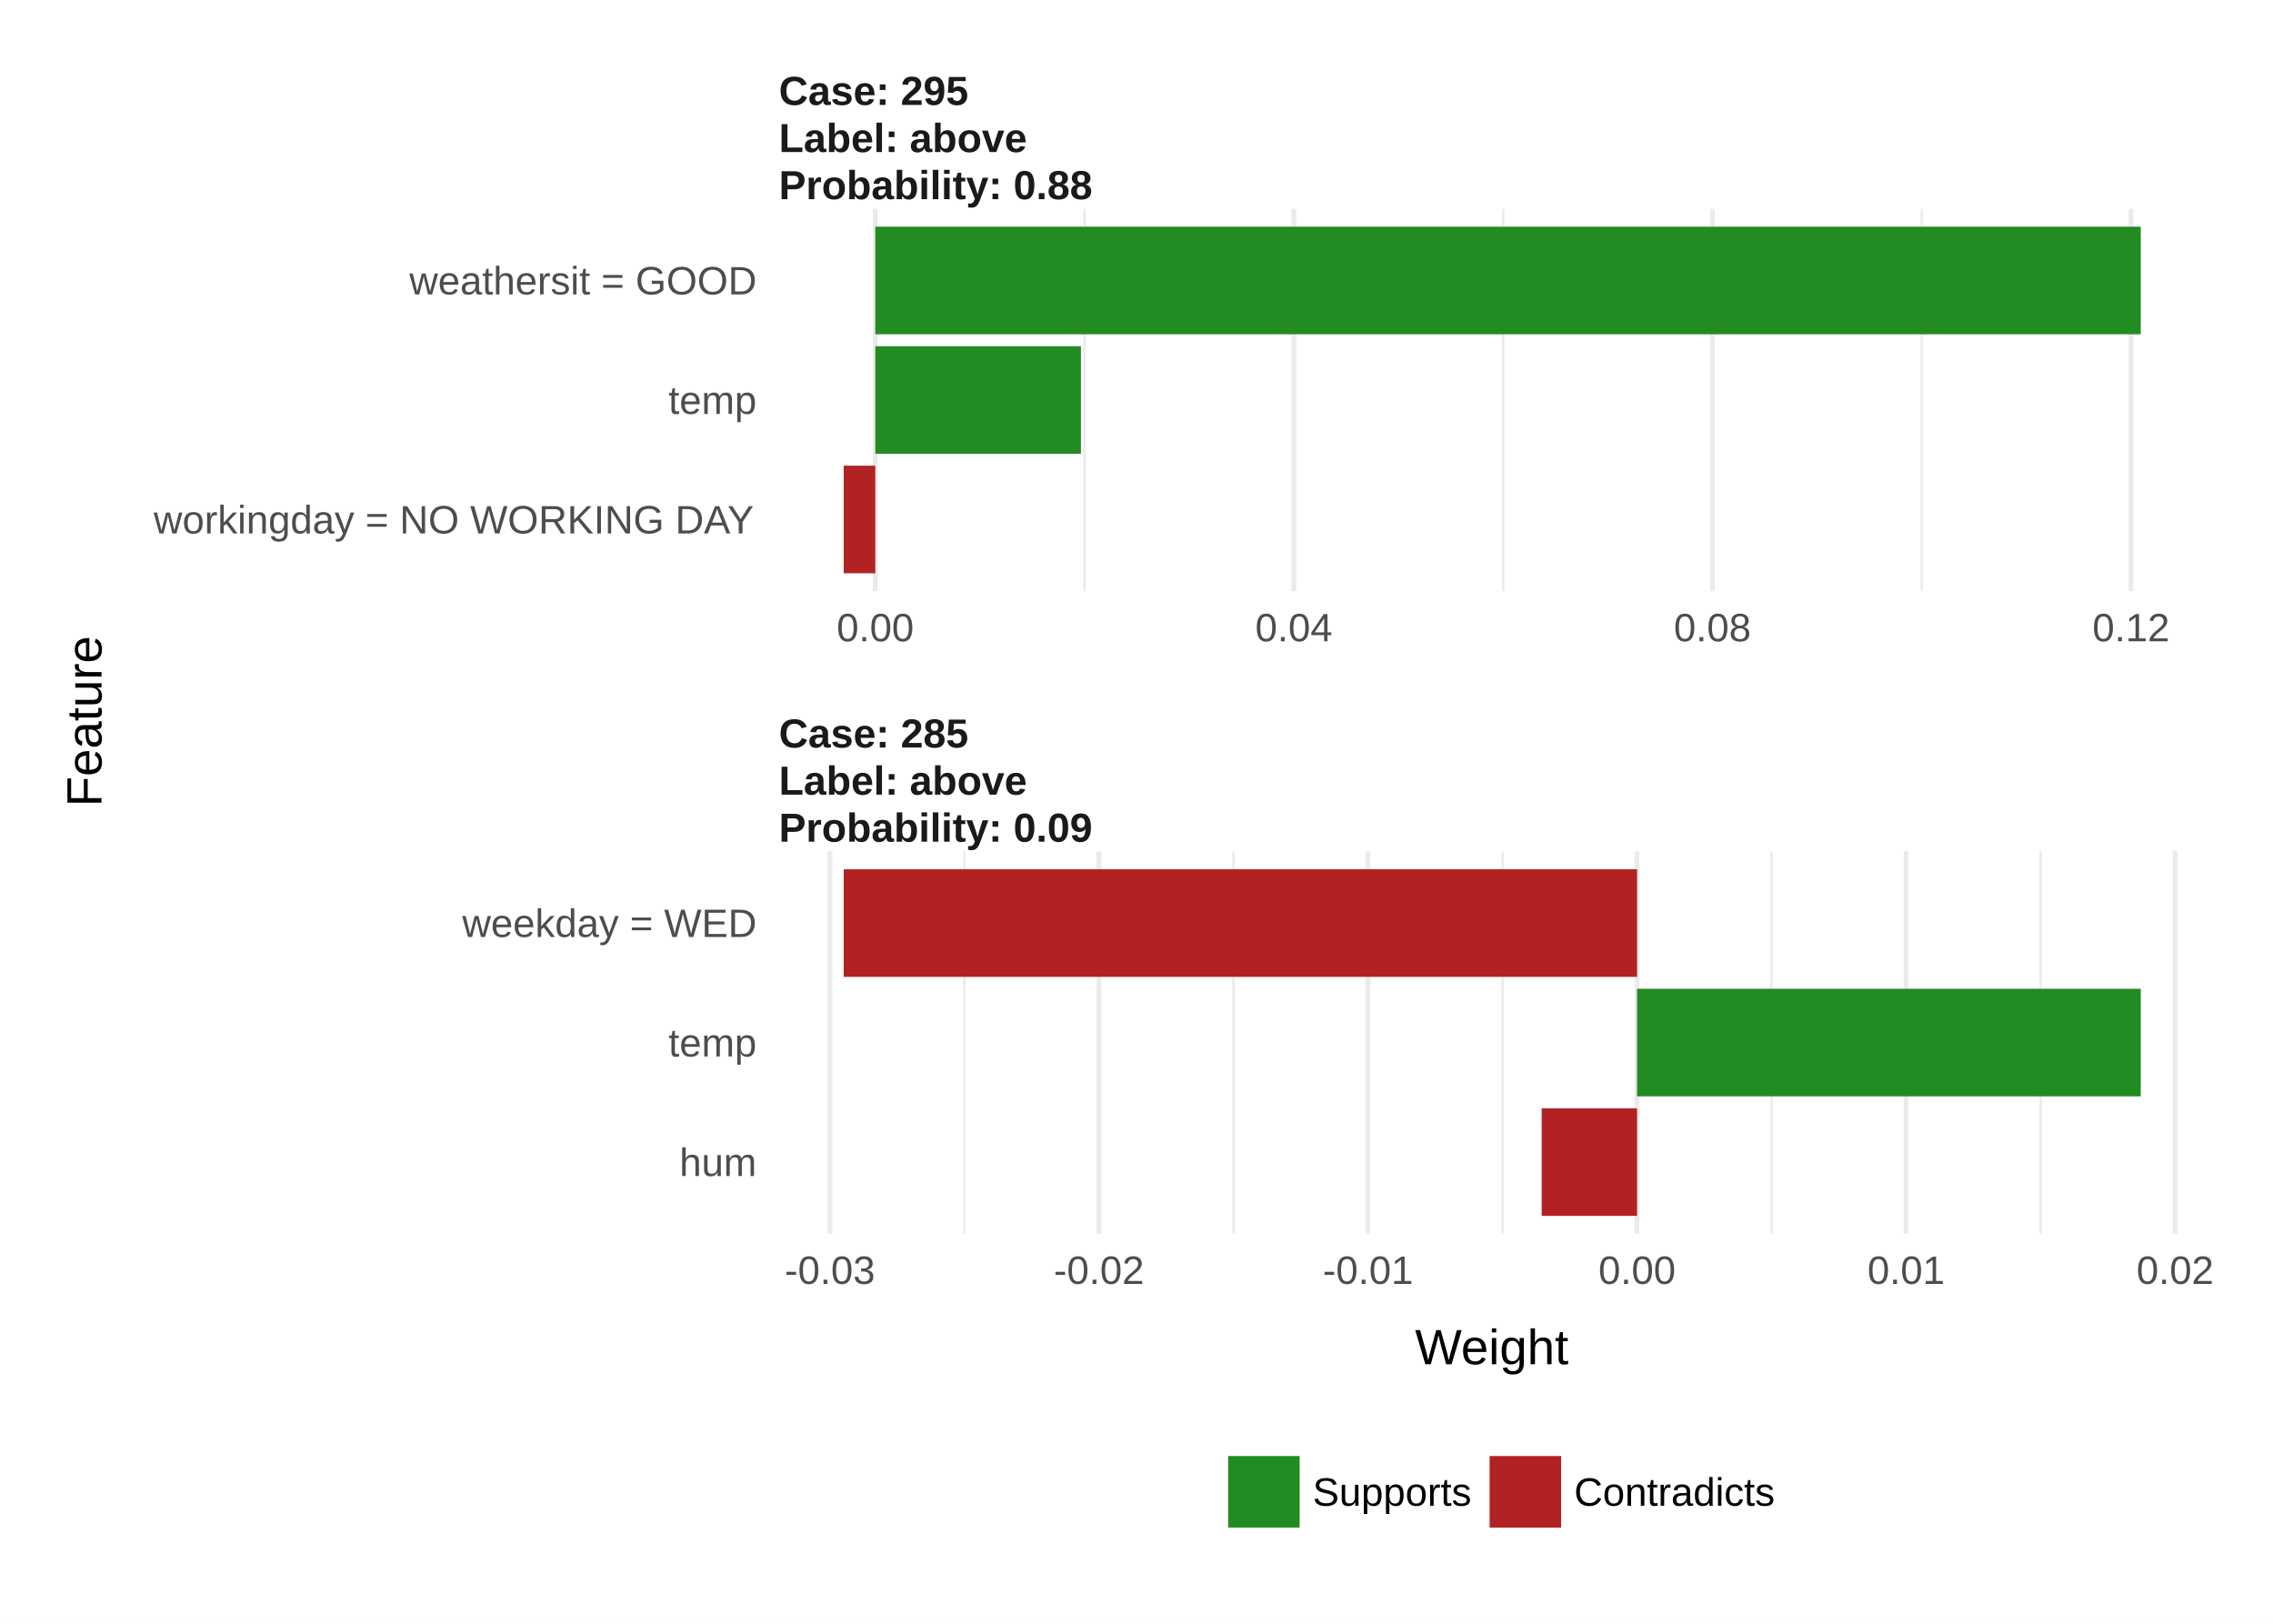
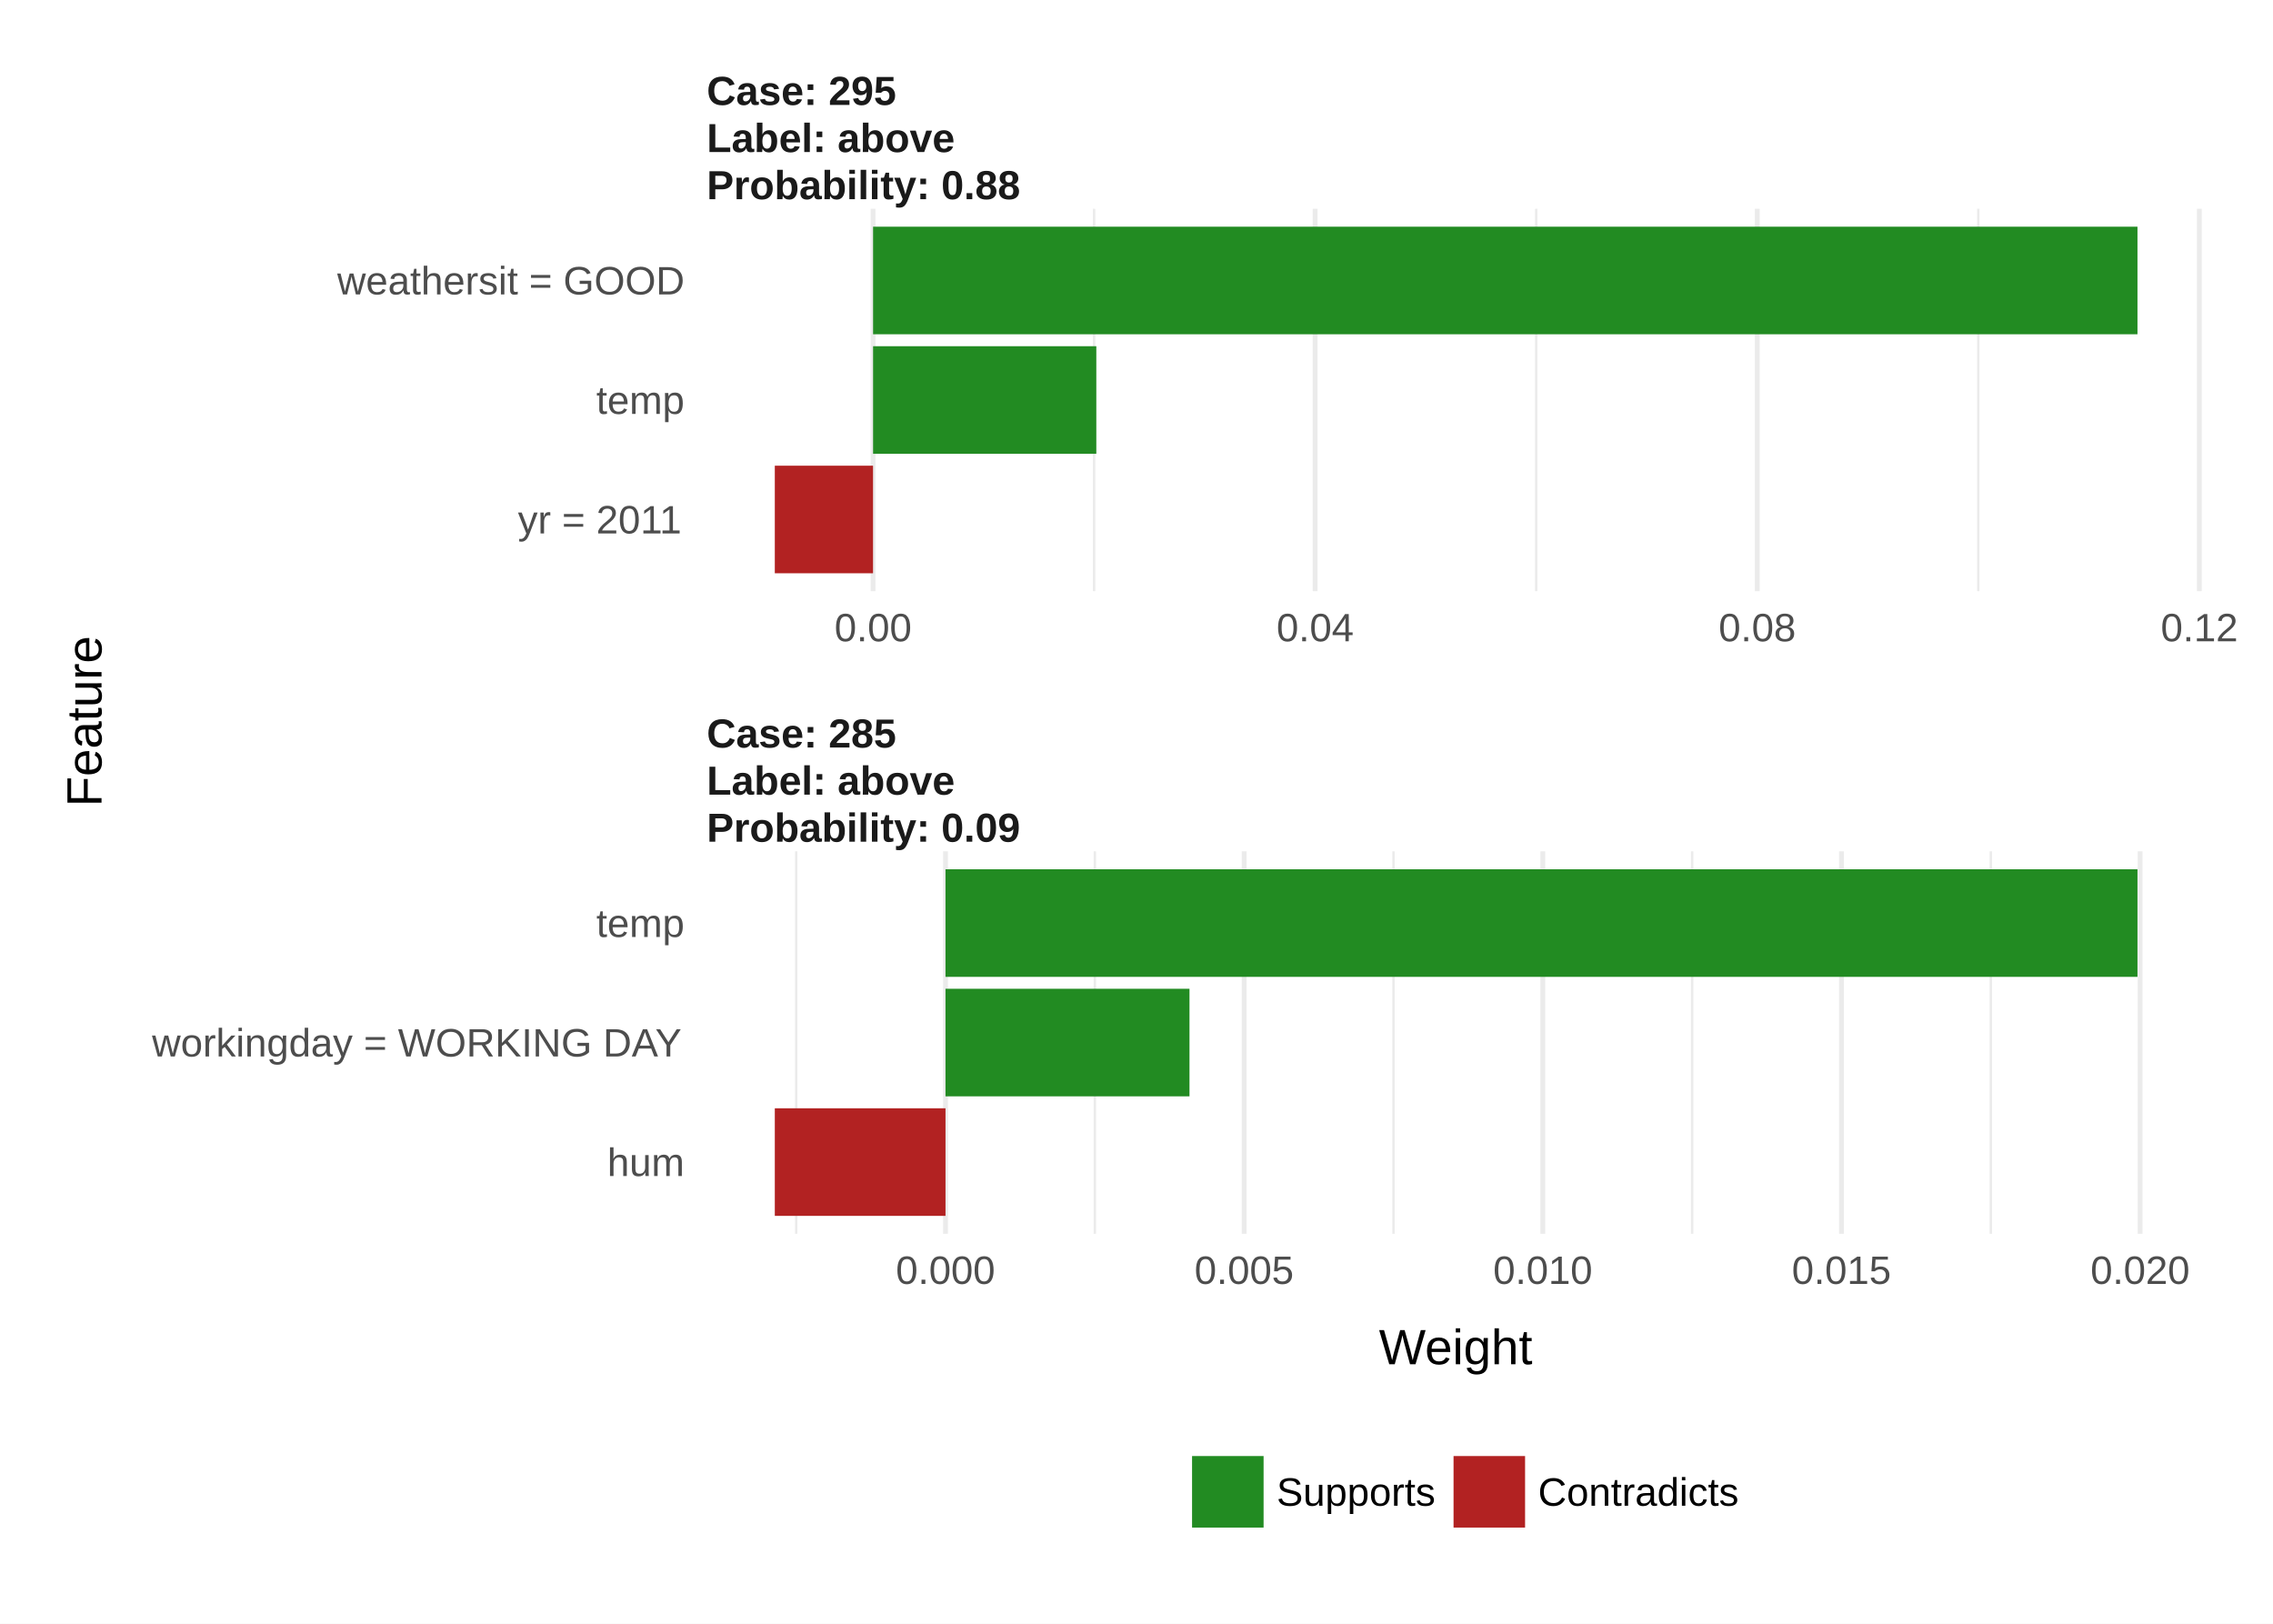
<svg xmlns="http://www.w3.org/2000/svg" viewBox="0 0 504.00 360.00">
  <defs>
    <style type="text/css">
    line, polyline, path, rect, circle {
      fill: none;
      stroke: #000000;
      stroke-linecap: round;
      stroke-linejoin: round;
      stroke-miterlimit: 10.00;
    }
  </style>
  </defs>
  <rect width="100%" height="100%" style="stroke: none; fill: #FFFFFF;" />
  <defs>
-     <clipPath id="cpMTcyLjY5OHw0ODkuMDU2fDEzMS4wNzN8NDYuMjg1MQ==">
-       <rect x="172.70" y="46.29" width="316.36" height="84.79" />
-     </clipPath>
-   </defs>
-   <polyline points="240.49,131.07 240.49,46.29 " style="stroke-width: 0.53; stroke: #EBEBEB; stroke-linecap: butt;" clip-path="url(#cpMTcyLjY5OHw0ODkuMDU2fDEzMS4wNzN8NDYuMjg1MQ==)" />
-   <polyline points="333.30,131.07 333.30,46.29 " style="stroke-width: 0.53; stroke: #EBEBEB; stroke-linecap: butt;" clip-path="url(#cpMTcyLjY5OHw0ODkuMDU2fDEzMS4wNzN8NDYuMjg1MQ==)" />
-   <polyline points="426.11,131.07 426.11,46.29 " style="stroke-width: 0.53; stroke: #EBEBEB; stroke-linecap: butt;" clip-path="url(#cpMTcyLjY5OHw0ODkuMDU2fDEzMS4wNzN8NDYuMjg1MQ==)" />
-   <polyline points="194.08,131.07 194.08,46.29 " style="stroke-width: 1.07; stroke: #EBEBEB; stroke-linecap: butt;" clip-path="url(#cpMTcyLjY5OHw0ODkuMDU2fDEzMS4wNzN8NDYuMjg1MQ==)" />
-   <polyline points="286.89,131.07 286.89,46.29 " style="stroke-width: 1.07; stroke: #EBEBEB; stroke-linecap: butt;" clip-path="url(#cpMTcyLjY5OHw0ODkuMDU2fDEzMS4wNzN8NDYuMjg1MQ==)" />
-   <polyline points="379.71,131.07 379.71,46.29 " style="stroke-width: 1.07; stroke: #EBEBEB; stroke-linecap: butt;" clip-path="url(#cpMTcyLjY5OHw0ODkuMDU2fDEzMS4wNzN8NDYuMjg1MQ==)" />
-   <polyline points="472.52,131.07 472.52,46.29 " style="stroke-width: 1.07; stroke: #EBEBEB; stroke-linecap: butt;" clip-path="url(#cpMTcyLjY5OHw0ODkuMDU2fDEzMS4wNzN8NDYuMjg1MQ==)" />
-   <rect x="187.08" y="103.25" width="7.00" height="23.85" style="stroke-width: 1.07; stroke: none; stroke-linecap: butt; fill: #B22222;" clip-path="url(#cpMTcyLjY5OHw0ODkuMDU2fDEzMS4wNzN8NDYuMjg1MQ==)" />
-   <rect x="194.08" y="76.76" width="45.60" height="23.85" style="stroke-width: 1.07; stroke: none; stroke-linecap: butt; fill: #228B22;" clip-path="url(#cpMTcyLjY5OHw0ODkuMDU2fDEzMS4wNzN8NDYuMjg1MQ==)" />
-   <rect x="194.08" y="50.26" width="280.60" height="23.85" style="stroke-width: 1.07; stroke: none; stroke-linecap: butt; fill: #228B22;" clip-path="url(#cpMTcyLjY5OHw0ODkuMDU2fDEzMS4wNzN8NDYuMjg1MQ==)" />
-   <defs>
-     <clipPath id="cpMHw1MDR8MzYwfDA=">
-       <rect x="0.00" y="0.00" width="504.00" height="360.00" />
-     </clipPath>
-   </defs>
-   <defs>
-     <clipPath id="cpMTcyLjY5OHw0ODkuMDU2fDI3My41NHwxODguNzUy">
-       <rect x="172.70" y="188.75" width="316.36" height="84.79" />
-     </clipPath>
-   </defs>
-   <polyline points="213.84,273.54 213.84,188.75 " style="stroke-width: 0.53; stroke: #EBEBEB; stroke-linecap: butt;" clip-path="url(#cpMTcyLjY5OHw0ODkuMDU2fDI3My41NHwxODguNzUy)" />
-   <polyline points="273.50,273.54 273.50,188.75 " style="stroke-width: 0.53; stroke: #EBEBEB; stroke-linecap: butt;" clip-path="url(#cpMTcyLjY5OHw0ODkuMDU2fDI3My41NHwxODguNzUy)" />
-   <polyline points="333.16,273.54 333.16,188.75 " style="stroke-width: 0.53; stroke: #EBEBEB; stroke-linecap: butt;" clip-path="url(#cpMTcyLjY5OHw0ODkuMDU2fDI3My41NHwxODguNzUy)" />
-   <polyline points="392.81,273.54 392.81,188.75 " style="stroke-width: 0.53; stroke: #EBEBEB; stroke-linecap: butt;" clip-path="url(#cpMTcyLjY5OHw0ODkuMDU2fDI3My41NHwxODguNzUy)" />
-   <polyline points="452.47,273.54 452.47,188.75 " style="stroke-width: 0.53; stroke: #EBEBEB; stroke-linecap: butt;" clip-path="url(#cpMTcyLjY5OHw0ODkuMDU2fDI3My41NHwxODguNzUy)" />
-   <polyline points="184.01,273.54 184.01,188.75 " style="stroke-width: 1.07; stroke: #EBEBEB; stroke-linecap: butt;" clip-path="url(#cpMTcyLjY5OHw0ODkuMDU2fDI3My41NHwxODguNzUy)" />
-   <polyline points="243.67,273.54 243.67,188.75 " style="stroke-width: 1.07; stroke: #EBEBEB; stroke-linecap: butt;" clip-path="url(#cpMTcyLjY5OHw0ODkuMDU2fDI3My41NHwxODguNzUy)" />
-   <polyline points="303.33,273.54 303.33,188.75 " style="stroke-width: 1.07; stroke: #EBEBEB; stroke-linecap: butt;" clip-path="url(#cpMTcyLjY5OHw0ODkuMDU2fDI3My41NHwxODguNzUy)" />
-   <polyline points="362.99,273.54 362.99,188.75 " style="stroke-width: 1.07; stroke: #EBEBEB; stroke-linecap: butt;" clip-path="url(#cpMTcyLjY5OHw0ODkuMDU2fDI3My41NHwxODguNzUy)" />
-   <polyline points="422.64,273.54 422.64,188.75 " style="stroke-width: 1.07; stroke: #EBEBEB; stroke-linecap: butt;" clip-path="url(#cpMTcyLjY5OHw0ODkuMDU2fDI3My41NHwxODguNzUy)" />
-   <polyline points="482.30,273.54 482.30,188.75 " style="stroke-width: 1.07; stroke: #EBEBEB; stroke-linecap: butt;" clip-path="url(#cpMTcyLjY5OHw0ODkuMDU2fDI3My41NHwxODguNzUy)" />
-   <rect x="341.84" y="245.72" width="21.15" height="23.85" style="stroke-width: 1.07; stroke: none; stroke-linecap: butt; fill: #B22222;" clip-path="url(#cpMTcyLjY5OHw0ODkuMDU2fDI3My41NHwxODguNzUy)" />
-   <rect x="187.08" y="192.73" width="175.91" height="23.85" style="stroke-width: 1.07; stroke: none; stroke-linecap: butt; fill: #B22222;" clip-path="url(#cpMTcyLjY5OHw0ODkuMDU2fDI3My41NHwxODguNzUy)" />
-   <rect x="362.99" y="219.22" width="111.69" height="23.85" style="stroke-width: 1.07; stroke: none; stroke-linecap: butt; fill: #228B22;" clip-path="url(#cpMTcyLjY5OHw0ODkuMDU2fDI3My41NHwxODguNzUy)" />
-   <defs>
-     <clipPath id="cpMHw1MDR8MzYwfDA=">
-       <rect x="0.00" y="0.00" width="504.00" height="360.00" />
-     </clipPath>
-   </defs>
-   <defs>
-     <clipPath id="cpMTcyLjY5OHw0ODkuMDU2fDE4OC43NTJ8MTU3LjQxMQ==">
-       <rect x="172.70" y="157.41" width="316.36" height="31.34" />
-     </clipPath>
-   </defs>
-   <defs>
-     <clipPath id="cpMTcyLjY5OHw0ODkuMDU2fDE2Ny44NTh8MTU3LjQxMQ==">
-       <rect x="172.70" y="157.41" width="316.36" height="10.45" />
-     </clipPath>
-   </defs>
-   <g clip-path="url(#cpMTcyLjY5OHw0ODkuMDU2fDE2Ny44NTh8MTU3LjQxMQ==)">
-     <text x="172.70" y="165.73" style="font-size: 9.00px; font-weight: bold; fill: #1A1A1A; font-family: Liberation Sans;" textLength="42.03px" lengthAdjust="spacingAndGlyphs">Case: 285</text>
-   </g>
-   <defs>
-     <clipPath id="cpMTcyLjY5OHw0ODkuMDU2fDE4OC43NTJ8MTU3LjQxMQ==">
-       <rect x="172.70" y="157.41" width="316.36" height="31.34" />
-     </clipPath>
-   </defs>
-   <defs>
-     <clipPath id="cpMTcyLjY5OHw0ODkuMDU2fDE3OC4zMDV8MTY3Ljg1OA==">
-       <rect x="172.70" y="167.86" width="316.36" height="10.45" />
-     </clipPath>
-   </defs>
-   <g clip-path="url(#cpMTcyLjY5OHw0ODkuMDU2fDE3OC4zMDV8MTY3Ljg1OA==)">
-     <text x="172.70" y="176.18" style="font-size: 9.00px; font-weight: bold; fill: #1A1A1A; font-family: Liberation Sans;" textLength="55.02px" lengthAdjust="spacingAndGlyphs">Label: above</text>
-   </g>
-   <defs>
-     <clipPath id="cpMTcyLjY5OHw0ODkuMDU2fDE4OC43NTJ8MTU3LjQxMQ==">
-       <rect x="172.70" y="157.41" width="316.36" height="31.34" />
-     </clipPath>
-   </defs>
-   <defs>
-     <clipPath id="cpMTcyLjY5OHw0ODkuMDU2fDE4OC43NTJ8MTc4LjMwNQ==">
-       <rect x="172.70" y="178.30" width="316.36" height="10.45" />
-     </clipPath>
-   </defs>
-   <g clip-path="url(#cpMTcyLjY5OHw0ODkuMDU2fDE4OC43NTJ8MTc4LjMwNQ==)">
-     <text x="172.70" y="186.62" style="font-size: 9.00px; font-weight: bold; fill: #1A1A1A; font-family: Liberation Sans;" textLength="69.52px" lengthAdjust="spacingAndGlyphs">Probability: 0.09</text>
-   </g>
-   <defs>
-     <clipPath id="cpMTcyLjY5OHw0ODkuMDU2fDE4OC43NTJ8MTU3LjQxMQ==">
-       <rect x="172.70" y="157.41" width="316.36" height="31.34" />
-     </clipPath>
-   </defs>
-   <defs>
-     <clipPath id="cpMHw1MDR8MzYwfDA=">
-       <rect x="0.00" y="0.00" width="504.00" height="360.00" />
-     </clipPath>
-   </defs>
-   <defs>
-     <clipPath id="cpMTcyLjY5OHw0ODkuMDU2fDQ2LjI4NTF8MTQuOTQ0">
-       <rect x="172.70" y="14.94" width="316.36" height="31.34" />
-     </clipPath>
-   </defs>
-   <defs>
-     <clipPath id="cpMTcyLjY5OHw0ODkuMDU2fDI1LjM5MXwxNC45NDQ=">
-       <rect x="172.70" y="14.94" width="316.36" height="10.45" />
-     </clipPath>
-   </defs>
-   <g clip-path="url(#cpMTcyLjY5OHw0ODkuMDU2fDI1LjM5MXwxNC45NDQ=)">
-     <text x="172.70" y="23.26" style="font-size: 9.00px; font-weight: bold; fill: #1A1A1A; font-family: Liberation Sans;" textLength="42.03px" lengthAdjust="spacingAndGlyphs">Case: 295</text>
-   </g>
-   <defs>
-     <clipPath id="cpMTcyLjY5OHw0ODkuMDU2fDQ2LjI4NTF8MTQuOTQ0">
-       <rect x="172.70" y="14.94" width="316.36" height="31.34" />
-     </clipPath>
-   </defs>
-   <defs>
-     <clipPath id="cpMTcyLjY5OHw0ODkuMDU2fDM1LjgzODF8MjUuMzkx">
-       <rect x="172.70" y="25.39" width="316.36" height="10.45" />
-     </clipPath>
-   </defs>
-   <g clip-path="url(#cpMTcyLjY5OHw0ODkuMDU2fDM1LjgzODF8MjUuMzkx)">
-     <text x="172.70" y="33.71" style="font-size: 9.00px; font-weight: bold; fill: #1A1A1A; font-family: Liberation Sans;" textLength="55.02px" lengthAdjust="spacingAndGlyphs">Label: above</text>
-   </g>
-   <defs>
-     <clipPath id="cpMTcyLjY5OHw0ODkuMDU2fDQ2LjI4NTF8MTQuOTQ0">
-       <rect x="172.70" y="14.94" width="316.36" height="31.34" />
-     </clipPath>
-   </defs>
-   <defs>
-     <clipPath id="cpMTcyLjY5OHw0ODkuMDU2fDQ2LjI4NTF8MzUuODM4MQ==">
-       <rect x="172.70" y="35.84" width="316.36" height="10.45" />
-     </clipPath>
-   </defs>
-   <g clip-path="url(#cpMTcyLjY5OHw0ODkuMDU2fDQ2LjI4NTF8MzUuODM4MQ==)">
-     <text x="172.70" y="44.16" style="font-size: 9.00px; font-weight: bold; fill: #1A1A1A; font-family: Liberation Sans;" textLength="69.52px" lengthAdjust="spacingAndGlyphs">Probability: 0.88</text>
-   </g>
-   <defs>
-     <clipPath id="cpMTcyLjY5OHw0ODkuMDU2fDQ2LjI4NTF8MTQuOTQ0">
-       <rect x="172.70" y="14.94" width="316.36" height="31.34" />
-     </clipPath>
-   </defs>
-   <defs>
-     <clipPath id="cpMHw1MDR8MzYwfDA=">
-       <rect x="0.00" y="0.00" width="504.00" height="360.00" />
-     </clipPath>
-   </defs>
-   <g clip-path="url(#cpMHw1MDR8MzYwfDA=)">
-     <text x="173.99" y="284.66" style="font-size: 8.80px; fill: #4D4D4D; font-family: Liberation Sans;" textLength="20.05px" lengthAdjust="spacingAndGlyphs">-0.03</text>
-   </g>
-   <g clip-path="url(#cpMHw1MDR8MzYwfDA=)">
-     <text x="233.64" y="284.66" style="font-size: 8.80px; fill: #4D4D4D; font-family: Liberation Sans;" textLength="20.05px" lengthAdjust="spacingAndGlyphs">-0.02</text>
-   </g>
-   <g clip-path="url(#cpMHw1MDR8MzYwfDA=)">
-     <text x="293.30" y="284.66" style="font-size: 8.80px; fill: #4D4D4D; font-family: Liberation Sans;" textLength="20.05px" lengthAdjust="spacingAndGlyphs">-0.01</text>
-   </g>
-   <g clip-path="url(#cpMHw1MDR8MzYwfDA=)">
-     <text x="354.43" y="284.66" style="font-size: 8.80px; fill: #4D4D4D; font-family: Liberation Sans;" textLength="17.12px" lengthAdjust="spacingAndGlyphs">0.00</text>
-   </g>
-   <g clip-path="url(#cpMHw1MDR8MzYwfDA=)">
-     <text x="414.08" y="284.66" style="font-size: 8.80px; fill: #4D4D4D; font-family: Liberation Sans;" textLength="17.12px" lengthAdjust="spacingAndGlyphs">0.01</text>
-   </g>
-   <g clip-path="url(#cpMHw1MDR8MzYwfDA=)">
-     <text x="473.74" y="284.66" style="font-size: 8.80px; fill: #4D4D4D; font-family: Liberation Sans;" textLength="17.12px" lengthAdjust="spacingAndGlyphs">0.02</text>
-   </g>
-   <g clip-path="url(#cpMHw1MDR8MzYwfDA=)">
-     <text x="185.52" y="142.19" style="font-size: 8.80px; fill: #4D4D4D; font-family: Liberation Sans;" textLength="17.12px" lengthAdjust="spacingAndGlyphs">0.00</text>
-   </g>
-   <g clip-path="url(#cpMHw1MDR8MzYwfDA=)">
-     <text x="278.33" y="142.19" style="font-size: 8.80px; fill: #4D4D4D; font-family: Liberation Sans;" textLength="17.12px" lengthAdjust="spacingAndGlyphs">0.04</text>
-   </g>
-   <g clip-path="url(#cpMHw1MDR8MzYwfDA=)">
-     <text x="371.14" y="142.19" style="font-size: 8.80px; fill: #4D4D4D; font-family: Liberation Sans;" textLength="17.12px" lengthAdjust="spacingAndGlyphs">0.08</text>
-   </g>
-   <g clip-path="url(#cpMHw1MDR8MzYwfDA=)">
-     <text x="463.96" y="142.19" style="font-size: 8.80px; fill: #4D4D4D; font-family: Liberation Sans;" textLength="17.12px" lengthAdjust="spacingAndGlyphs">0.12</text>
-   </g>
-   <g clip-path="url(#cpMHw1MDR8MzYwfDA=)">
-     <text x="34.07" y="118.27" style="font-size: 8.80px; fill: #4D4D4D; font-family: Liberation Sans;" textLength="133.70px" lengthAdjust="spacingAndGlyphs">workingday = NO WORKING DAY</text>
-   </g>
-   <g clip-path="url(#cpMHw1MDR8MzYwfDA=)">
-     <text x="148.21" y="91.77" style="font-size: 8.80px; fill: #4D4D4D; font-family: Liberation Sans;" textLength="19.56px" lengthAdjust="spacingAndGlyphs">temp</text>
-   </g>
-   <g clip-path="url(#cpMHw1MDR8MzYwfDA=)">
-     <text x="90.77" y="65.28" style="font-size: 8.80px; fill: #4D4D4D; font-family: Liberation Sans;" textLength="77.00px" lengthAdjust="spacingAndGlyphs">weathersit = GOOD</text>
-   </g>
-   <g clip-path="url(#cpMHw1MDR8MzYwfDA=)">
-     <text x="150.65" y="260.74" style="font-size: 8.80px; fill: #4D4D4D; font-family: Liberation Sans;" textLength="17.11px" lengthAdjust="spacingAndGlyphs">hum</text>
-   </g>
-   <g clip-path="url(#cpMHw1MDR8MzYwfDA=)">
-     <text x="148.21" y="234.24" style="font-size: 8.80px; fill: #4D4D4D; font-family: Liberation Sans;" textLength="19.56px" lengthAdjust="spacingAndGlyphs">temp</text>
-   </g>
-   <g clip-path="url(#cpMHw1MDR8MzYwfDA=)">
-     <text x="102.50" y="207.74" style="font-size: 8.80px; fill: #4D4D4D; font-family: Liberation Sans;" textLength="65.27px" lengthAdjust="spacingAndGlyphs">weekday = WED</text>
-   </g>
-   <g clip-path="url(#cpMHw1MDR8MzYwfDA=)">
-     <text x="313.76" y="302.46" style="font-size: 11.00px; font-family: Liberation Sans;" textLength="34.24px" lengthAdjust="spacingAndGlyphs">Weight</text>
+     <clipPath id="cpMTU2LjY5Nnw0ODkuMDU2fDEzMS4wNzN8NDYuMjg1MQ==">
+       <rect x="156.70" y="46.29" width="332.36" height="84.79" />
+     </clipPath>
+   </defs>
+   <polyline points="242.60,131.07 242.60,46.29 " style="stroke-width: 0.53; stroke: #EBEBEB; stroke-linecap: butt;" clip-path="url(#cpMTU2LjY5Nnw0ODkuMDU2fDEzMS4wNzN8NDYuMjg1MQ==)" />
+   <polyline points="340.63,131.07 340.63,46.29 " style="stroke-width: 0.53; stroke: #EBEBEB; stroke-linecap: butt;" clip-path="url(#cpMTU2LjY5Nnw0ODkuMDU2fDEzMS4wNzN8NDYuMjg1MQ==)" />
+   <polyline points="438.65,131.07 438.65,46.29 " style="stroke-width: 0.53; stroke: #EBEBEB; stroke-linecap: butt;" clip-path="url(#cpMTU2LjY5Nnw0ODkuMDU2fDEzMS4wNzN8NDYuMjg1MQ==)" />
+   <polyline points="193.59,131.07 193.59,46.29 " style="stroke-width: 1.07; stroke: #EBEBEB; stroke-linecap: butt;" clip-path="url(#cpMTU2LjY5Nnw0ODkuMDU2fDEzMS4wNzN8NDYuMjg1MQ==)" />
+   <polyline points="291.61,131.07 291.61,46.29 " style="stroke-width: 1.07; stroke: #EBEBEB; stroke-linecap: butt;" clip-path="url(#cpMTU2LjY5Nnw0ODkuMDU2fDEzMS4wNzN8NDYuMjg1MQ==)" />
+   <polyline points="389.64,131.07 389.64,46.29 " style="stroke-width: 1.07; stroke: #EBEBEB; stroke-linecap: butt;" clip-path="url(#cpMTU2LjY5Nnw0ODkuMDU2fDEzMS4wNzN8NDYuMjg1MQ==)" />
+   <polyline points="487.67,131.07 487.67,46.29 " style="stroke-width: 1.07; stroke: #EBEBEB; stroke-linecap: butt;" clip-path="url(#cpMTU2LjY5Nnw0ODkuMDU2fDEzMS4wNzN8NDYuMjg1MQ==)" />
+   <rect x="171.80" y="103.25" width="21.78" height="23.85" style="stroke-width: 1.07; stroke: none; stroke-linecap: butt; fill: #B22222;" clip-path="url(#cpMTU2LjY5Nnw0ODkuMDU2fDEzMS4wNzN8NDYuMjg1MQ==)" />
+   <rect x="193.59" y="76.76" width="49.50" height="23.85" style="stroke-width: 1.07; stroke: none; stroke-linecap: butt; fill: #228B22;" clip-path="url(#cpMTU2LjY5Nnw0ODkuMDU2fDEzMS4wNzN8NDYuMjg1MQ==)" />
+   <rect x="193.59" y="50.26" width="280.36" height="23.85" style="stroke-width: 1.07; stroke: none; stroke-linecap: butt; fill: #228B22;" clip-path="url(#cpMTU2LjY5Nnw0ODkuMDU2fDEzMS4wNzN8NDYuMjg1MQ==)" />
+   <defs>
+     <clipPath id="cpMHw1MDR8MzYwfDA=">
+       <rect x="0.00" y="0.00" width="504.00" height="360.00" />
+     </clipPath>
+   </defs>
+   <defs>
+     <clipPath id="cpMTU2LjY5Nnw0ODkuMDU2fDI3My41NHwxODguNzUy">
+       <rect x="156.70" y="188.75" width="332.36" height="84.79" />
+     </clipPath>
+   </defs>
+   <polyline points="176.54,273.54 176.54,188.75 " style="stroke-width: 0.53; stroke: #EBEBEB; stroke-linecap: butt;" clip-path="url(#cpMTU2LjY5Nnw0ODkuMDU2fDI3My41NHwxODguNzUy)" />
+   <polyline points="242.76,273.54 242.76,188.75 " style="stroke-width: 0.53; stroke: #EBEBEB; stroke-linecap: butt;" clip-path="url(#cpMTU2LjY5Nnw0ODkuMDU2fDI3My41NHwxODguNzUy)" />
+   <polyline points="308.98,273.54 308.98,188.75 " style="stroke-width: 0.53; stroke: #EBEBEB; stroke-linecap: butt;" clip-path="url(#cpMTU2LjY5Nnw0ODkuMDU2fDI3My41NHwxODguNzUy)" />
+   <polyline points="375.21,273.54 375.21,188.75 " style="stroke-width: 0.53; stroke: #EBEBEB; stroke-linecap: butt;" clip-path="url(#cpMTU2LjY5Nnw0ODkuMDU2fDI3My41NHwxODguNzUy)" />
+   <polyline points="441.43,273.54 441.43,188.75 " style="stroke-width: 0.53; stroke: #EBEBEB; stroke-linecap: butt;" clip-path="url(#cpMTU2LjY5Nnw0ODkuMDU2fDI3My41NHwxODguNzUy)" />
+   <polyline points="209.65,273.54 209.65,188.75 " style="stroke-width: 1.07; stroke: #EBEBEB; stroke-linecap: butt;" clip-path="url(#cpMTU2LjY5Nnw0ODkuMDU2fDI3My41NHwxODguNzUy)" />
+   <polyline points="275.87,273.54 275.87,188.75 " style="stroke-width: 1.07; stroke: #EBEBEB; stroke-linecap: butt;" clip-path="url(#cpMTU2LjY5Nnw0ODkuMDU2fDI3My41NHwxODguNzUy)" />
+   <polyline points="342.09,273.54 342.09,188.75 " style="stroke-width: 1.07; stroke: #EBEBEB; stroke-linecap: butt;" clip-path="url(#cpMTU2LjY5Nnw0ODkuMDU2fDI3My41NHwxODguNzUy)" />
+   <polyline points="408.32,273.54 408.32,188.75 " style="stroke-width: 1.07; stroke: #EBEBEB; stroke-linecap: butt;" clip-path="url(#cpMTU2LjY5Nnw0ODkuMDU2fDI3My41NHwxODguNzUy)" />
+   <polyline points="474.54,273.54 474.54,188.75 " style="stroke-width: 1.07; stroke: #EBEBEB; stroke-linecap: butt;" clip-path="url(#cpMTU2LjY5Nnw0ODkuMDU2fDI3My41NHwxODguNzUy)" />
+   <rect x="171.80" y="245.72" width="37.85" height="23.85" style="stroke-width: 1.07; stroke: none; stroke-linecap: butt; fill: #B22222;" clip-path="url(#cpMTU2LjY5Nnw0ODkuMDU2fDI3My41NHwxODguNzUy)" />
+   <rect x="209.65" y="219.22" width="54.10" height="23.85" style="stroke-width: 1.07; stroke: none; stroke-linecap: butt; fill: #228B22;" clip-path="url(#cpMTU2LjY5Nnw0ODkuMDU2fDI3My41NHwxODguNzUy)" />
+   <rect x="209.65" y="192.73" width="264.30" height="23.85" style="stroke-width: 1.07; stroke: none; stroke-linecap: butt; fill: #228B22;" clip-path="url(#cpMTU2LjY5Nnw0ODkuMDU2fDI3My41NHwxODguNzUy)" />
+   <defs>
+     <clipPath id="cpMHw1MDR8MzYwfDA=">
+       <rect x="0.00" y="0.00" width="504.00" height="360.00" />
+     </clipPath>
+   </defs>
+   <defs>
+     <clipPath id="cpMTU2LjY5Nnw0ODkuMDU2fDE4OC43NTJ8MTU3LjQxMQ==">
+       <rect x="156.70" y="157.41" width="332.36" height="31.34" />
+     </clipPath>
+   </defs>
+   <defs>
+     <clipPath id="cpMTU2LjY5Nnw0ODkuMDU2fDE2Ny44NTh8MTU3LjQxMQ==">
+       <rect x="156.70" y="157.41" width="332.36" height="10.45" />
+     </clipPath>
+   </defs>
+   <g clip-path="url(#cpMTU2LjY5Nnw0ODkuMDU2fDE2Ny44NTh8MTU3LjQxMQ==)">
+     <text x="156.70" y="165.73" style="font-size: 9.00px; font-weight: bold; fill: #1A1A1A; font-family: Liberation Sans;" textLength="42.03px" lengthAdjust="spacingAndGlyphs">Case: 285</text>
+   </g>
+   <defs>
+     <clipPath id="cpMTU2LjY5Nnw0ODkuMDU2fDE4OC43NTJ8MTU3LjQxMQ==">
+       <rect x="156.70" y="157.41" width="332.36" height="31.34" />
+     </clipPath>
+   </defs>
+   <defs>
+     <clipPath id="cpMTU2LjY5Nnw0ODkuMDU2fDE3OC4zMDV8MTY3Ljg1OA==">
+       <rect x="156.70" y="167.86" width="332.36" height="10.45" />
+     </clipPath>
+   </defs>
+   <g clip-path="url(#cpMTU2LjY5Nnw0ODkuMDU2fDE3OC4zMDV8MTY3Ljg1OA==)">
+     <text x="156.70" y="176.18" style="font-size: 9.00px; font-weight: bold; fill: #1A1A1A; font-family: Liberation Sans;" textLength="55.02px" lengthAdjust="spacingAndGlyphs">Label: above</text>
+   </g>
+   <defs>
+     <clipPath id="cpMTU2LjY5Nnw0ODkuMDU2fDE4OC43NTJ8MTU3LjQxMQ==">
+       <rect x="156.70" y="157.41" width="332.36" height="31.34" />
+     </clipPath>
+   </defs>
+   <defs>
+     <clipPath id="cpMTU2LjY5Nnw0ODkuMDU2fDE4OC43NTJ8MTc4LjMwNQ==">
+       <rect x="156.70" y="178.30" width="332.36" height="10.45" />
+     </clipPath>
+   </defs>
+   <g clip-path="url(#cpMTU2LjY5Nnw0ODkuMDU2fDE4OC43NTJ8MTc4LjMwNQ==)">
+     <text x="156.70" y="186.62" style="font-size: 9.00px; font-weight: bold; fill: #1A1A1A; font-family: Liberation Sans;" textLength="69.52px" lengthAdjust="spacingAndGlyphs">Probability: 0.09</text>
+   </g>
+   <defs>
+     <clipPath id="cpMTU2LjY5Nnw0ODkuMDU2fDE4OC43NTJ8MTU3LjQxMQ==">
+       <rect x="156.70" y="157.41" width="332.36" height="31.34" />
+     </clipPath>
+   </defs>
+   <defs>
+     <clipPath id="cpMHw1MDR8MzYwfDA=">
+       <rect x="0.00" y="0.00" width="504.00" height="360.00" />
+     </clipPath>
+   </defs>
+   <defs>
+     <clipPath id="cpMTU2LjY5Nnw0ODkuMDU2fDQ2LjI4NTF8MTQuOTQ0">
+       <rect x="156.70" y="14.94" width="332.36" height="31.34" />
+     </clipPath>
+   </defs>
+   <defs>
+     <clipPath id="cpMTU2LjY5Nnw0ODkuMDU2fDI1LjM5MXwxNC45NDQ=">
+       <rect x="156.70" y="14.94" width="332.36" height="10.45" />
+     </clipPath>
+   </defs>
+   <g clip-path="url(#cpMTU2LjY5Nnw0ODkuMDU2fDI1LjM5MXwxNC45NDQ=)">
+     <text x="156.70" y="23.26" style="font-size: 9.00px; font-weight: bold; fill: #1A1A1A; font-family: Liberation Sans;" textLength="42.03px" lengthAdjust="spacingAndGlyphs">Case: 295</text>
+   </g>
+   <defs>
+     <clipPath id="cpMTU2LjY5Nnw0ODkuMDU2fDQ2LjI4NTF8MTQuOTQ0">
+       <rect x="156.70" y="14.94" width="332.36" height="31.34" />
+     </clipPath>
+   </defs>
+   <defs>
+     <clipPath id="cpMTU2LjY5Nnw0ODkuMDU2fDM1LjgzODF8MjUuMzkx">
+       <rect x="156.70" y="25.39" width="332.36" height="10.45" />
+     </clipPath>
+   </defs>
+   <g clip-path="url(#cpMTU2LjY5Nnw0ODkuMDU2fDM1LjgzODF8MjUuMzkx)">
+     <text x="156.70" y="33.71" style="font-size: 9.00px; font-weight: bold; fill: #1A1A1A; font-family: Liberation Sans;" textLength="55.02px" lengthAdjust="spacingAndGlyphs">Label: above</text>
+   </g>
+   <defs>
+     <clipPath id="cpMTU2LjY5Nnw0ODkuMDU2fDQ2LjI4NTF8MTQuOTQ0">
+       <rect x="156.70" y="14.94" width="332.36" height="31.34" />
+     </clipPath>
+   </defs>
+   <defs>
+     <clipPath id="cpMTU2LjY5Nnw0ODkuMDU2fDQ2LjI4NTF8MzUuODM4MQ==">
+       <rect x="156.70" y="35.84" width="332.36" height="10.45" />
+     </clipPath>
+   </defs>
+   <g clip-path="url(#cpMTU2LjY5Nnw0ODkuMDU2fDQ2LjI4NTF8MzUuODM4MQ==)">
+     <text x="156.70" y="44.16" style="font-size: 9.00px; font-weight: bold; fill: #1A1A1A; font-family: Liberation Sans;" textLength="69.52px" lengthAdjust="spacingAndGlyphs">Probability: 0.88</text>
+   </g>
+   <defs>
+     <clipPath id="cpMTU2LjY5Nnw0ODkuMDU2fDQ2LjI4NTF8MTQuOTQ0">
+       <rect x="156.70" y="14.94" width="332.36" height="31.34" />
+     </clipPath>
+   </defs>
+   <defs>
+     <clipPath id="cpMHw1MDR8MzYwfDA=">
+       <rect x="0.00" y="0.00" width="504.00" height="360.00" />
+     </clipPath>
+   </defs>
+   <g clip-path="url(#cpMHw1MDR8MzYwfDA=)">
+     <text x="198.64" y="284.66" style="font-size: 8.80px; fill: #4D4D4D; font-family: Liberation Sans;" textLength="22.01px" lengthAdjust="spacingAndGlyphs">0.000</text>
+   </g>
+   <g clip-path="url(#cpMHw1MDR8MzYwfDA=)">
+     <text x="264.86" y="284.66" style="font-size: 8.80px; fill: #4D4D4D; font-family: Liberation Sans;" textLength="22.01px" lengthAdjust="spacingAndGlyphs">0.005</text>
+   </g>
+   <g clip-path="url(#cpMHw1MDR8MzYwfDA=)">
+     <text x="331.09" y="284.66" style="font-size: 8.80px; fill: #4D4D4D; font-family: Liberation Sans;" textLength="22.01px" lengthAdjust="spacingAndGlyphs">0.010</text>
+   </g>
+   <g clip-path="url(#cpMHw1MDR8MzYwfDA=)">
+     <text x="397.31" y="284.66" style="font-size: 8.80px; fill: #4D4D4D; font-family: Liberation Sans;" textLength="22.01px" lengthAdjust="spacingAndGlyphs">0.015</text>
+   </g>
+   <g clip-path="url(#cpMHw1MDR8MzYwfDA=)">
+     <text x="463.53" y="284.66" style="font-size: 8.80px; fill: #4D4D4D; font-family: Liberation Sans;" textLength="22.01px" lengthAdjust="spacingAndGlyphs">0.020</text>
+   </g>
+   <g clip-path="url(#cpMHw1MDR8MzYwfDA=)">
+     <text x="185.03" y="142.19" style="font-size: 8.80px; fill: #4D4D4D; font-family: Liberation Sans;" textLength="17.12px" lengthAdjust="spacingAndGlyphs">0.00</text>
+   </g>
+   <g clip-path="url(#cpMHw1MDR8MzYwfDA=)">
+     <text x="283.05" y="142.19" style="font-size: 8.80px; fill: #4D4D4D; font-family: Liberation Sans;" textLength="17.12px" lengthAdjust="spacingAndGlyphs">0.04</text>
+   </g>
+   <g clip-path="url(#cpMHw1MDR8MzYwfDA=)">
+     <text x="381.08" y="142.19" style="font-size: 8.80px; fill: #4D4D4D; font-family: Liberation Sans;" textLength="17.12px" lengthAdjust="spacingAndGlyphs">0.08</text>
+   </g>
+   <g clip-path="url(#cpMHw1MDR8MzYwfDA=)">
+     <text x="479.11" y="142.19" style="font-size: 8.80px; fill: #4D4D4D; font-family: Liberation Sans;" textLength="17.12px" lengthAdjust="spacingAndGlyphs">0.12</text>
+   </g>
+   <g clip-path="url(#cpMHw1MDR8MzYwfDA=)">
+     <text x="114.84" y="118.27" style="font-size: 8.80px; fill: #4D4D4D; font-family: Liberation Sans;" textLength="36.92px" lengthAdjust="spacingAndGlyphs">yr = 2011</text>
+   </g>
+   <g clip-path="url(#cpMHw1MDR8MzYwfDA=)">
+     <text x="132.21" y="91.77" style="font-size: 8.80px; fill: #4D4D4D; font-family: Liberation Sans;" textLength="19.56px" lengthAdjust="spacingAndGlyphs">temp</text>
+   </g>
+   <g clip-path="url(#cpMHw1MDR8MzYwfDA=)">
+     <text x="74.77" y="65.28" style="font-size: 8.80px; fill: #4D4D4D; font-family: Liberation Sans;" textLength="77.00px" lengthAdjust="spacingAndGlyphs">weathersit = GOOD</text>
+   </g>
+   <g clip-path="url(#cpMHw1MDR8MzYwfDA=)">
+     <text x="134.65" y="260.74" style="font-size: 8.80px; fill: #4D4D4D; font-family: Liberation Sans;" textLength="17.11px" lengthAdjust="spacingAndGlyphs">hum</text>
+   </g>
+   <g clip-path="url(#cpMHw1MDR8MzYwfDA=)">
+     <text x="33.71" y="234.24" style="font-size: 8.80px; fill: #4D4D4D; font-family: Liberation Sans;" textLength="118.06px" lengthAdjust="spacingAndGlyphs">workingday = WORKING DAY</text>
+   </g>
+   <g clip-path="url(#cpMHw1MDR8MzYwfDA=)">
+     <text x="132.21" y="207.74" style="font-size: 8.80px; fill: #4D4D4D; font-family: Liberation Sans;" textLength="19.56px" lengthAdjust="spacingAndGlyphs">temp</text>
+   </g>
+   <g clip-path="url(#cpMHw1MDR8MzYwfDA=)">
+     <text x="305.76" y="302.46" style="font-size: 11.00px; font-family: Liberation Sans;" textLength="34.24px" lengthAdjust="spacingAndGlyphs">Weight</text>
  </g>
  <g clip-path="url(#cpMHw1MDR8MzYwfDA=)">
    <text transform="translate(22.51,178.87) rotate(-90)" style="font-size: 11.00px; font-family: Liberation Sans;" textLength="37.91px" lengthAdjust="spacingAndGlyphs">Feature</text>
  </g>
-   <rect x="272.32" y="322.82" width="15.86" height="15.86" style="stroke-width: 1.07; stroke: none; stroke-linejoin: miter; fill: #228B22;" clip-path="url(#cpMHw1MDR8MzYwfDA=)" />
-   <rect x="330.30" y="322.82" width="15.86" height="15.86" style="stroke-width: 1.07; stroke: none; stroke-linejoin: miter; fill: #B22222;" clip-path="url(#cpMHw1MDR8MzYwfDA=)" />
-   <g clip-path="url(#cpMHw1MDR8MzYwfDA=)">
-     <text x="291.06" y="333.84" style="font-size: 8.80px; font-family: Liberation Sans;" textLength="35.21px" lengthAdjust="spacingAndGlyphs">Supports</text>
-   </g>
-   <g clip-path="url(#cpMHw1MDR8MzYwfDA=)">
-     <text x="349.03" y="333.84" style="font-size: 8.80px; font-family: Liberation Sans;" textLength="44.49px" lengthAdjust="spacingAndGlyphs">Contradicts</text>
+   <rect x="264.32" y="322.82" width="15.86" height="15.86" style="stroke-width: 1.07; stroke: none; stroke-linejoin: miter; fill: #228B22;" clip-path="url(#cpMHw1MDR8MzYwfDA=)" />
+   <rect x="322.30" y="322.82" width="15.86" height="15.86" style="stroke-width: 1.07; stroke: none; stroke-linejoin: miter; fill: #B22222;" clip-path="url(#cpMHw1MDR8MzYwfDA=)" />
+   <g clip-path="url(#cpMHw1MDR8MzYwfDA=)">
+     <text x="283.06" y="333.84" style="font-size: 8.80px; font-family: Liberation Sans;" textLength="35.21px" lengthAdjust="spacingAndGlyphs">Supports</text>
+   </g>
+   <g clip-path="url(#cpMHw1MDR8MzYwfDA=)">
+     <text x="341.03" y="333.84" style="font-size: 8.80px; font-family: Liberation Sans;" textLength="44.49px" lengthAdjust="spacingAndGlyphs">Contradicts</text>
  </g>
</svg>
